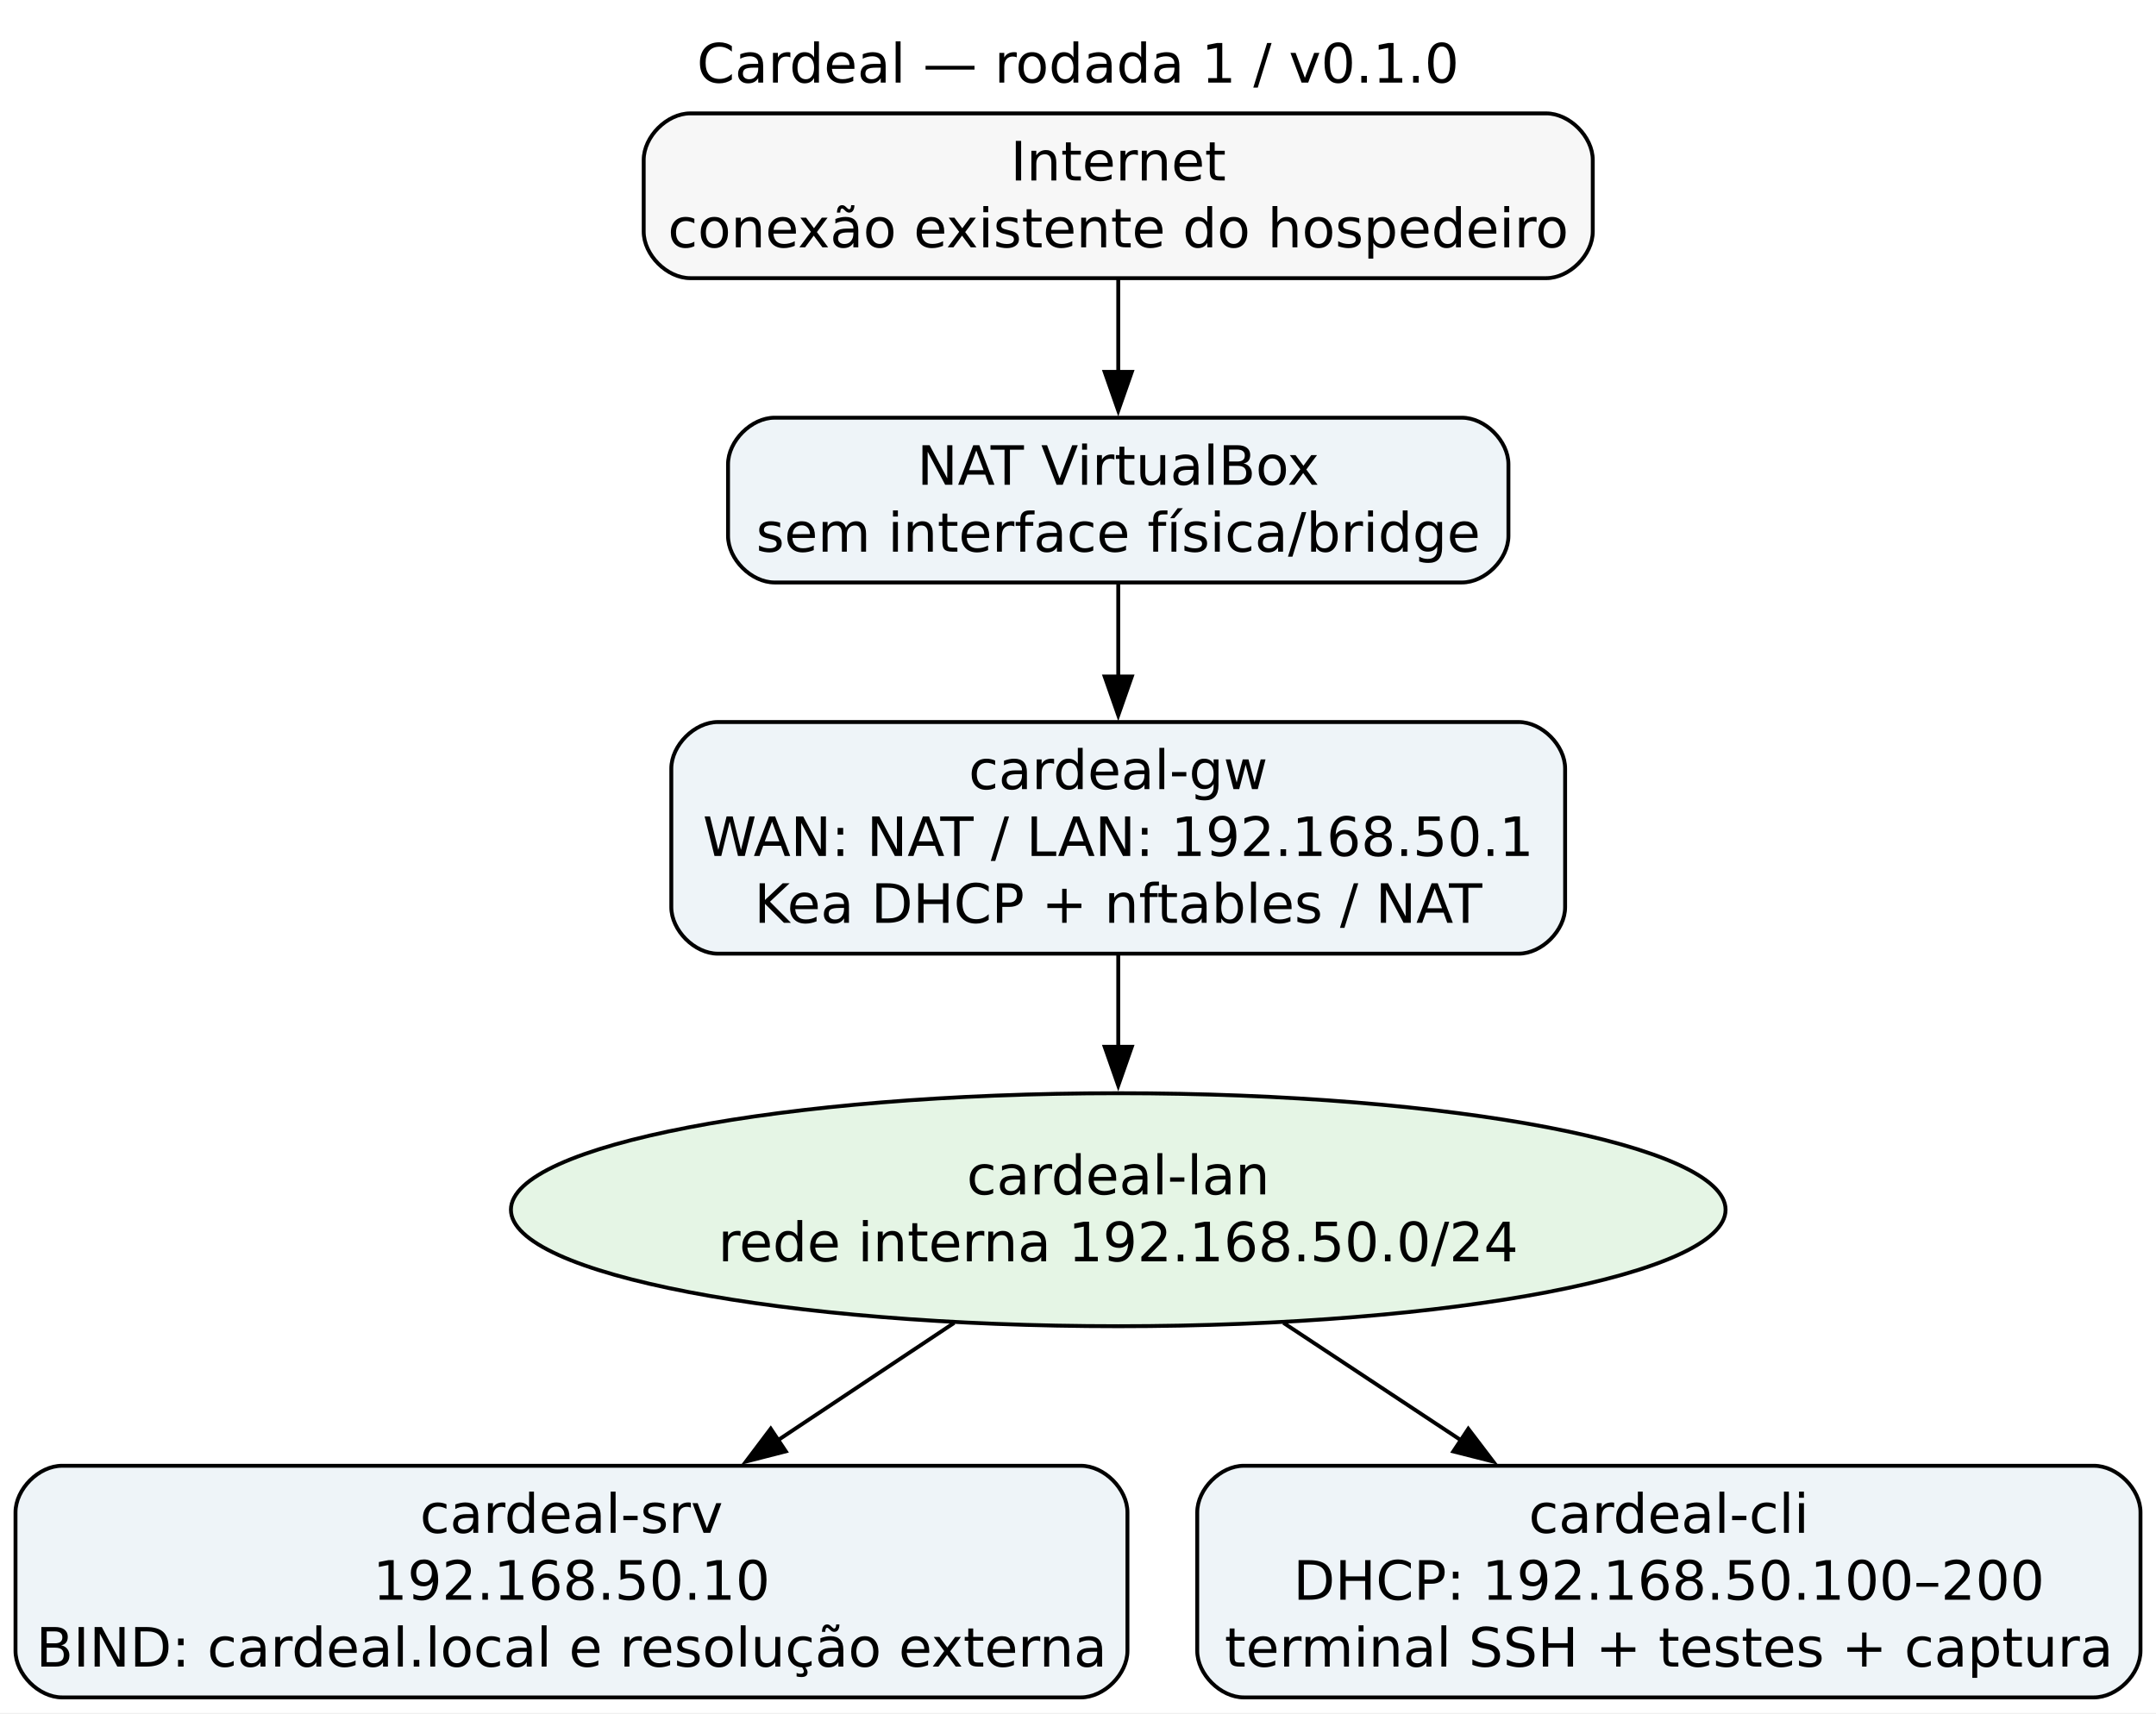
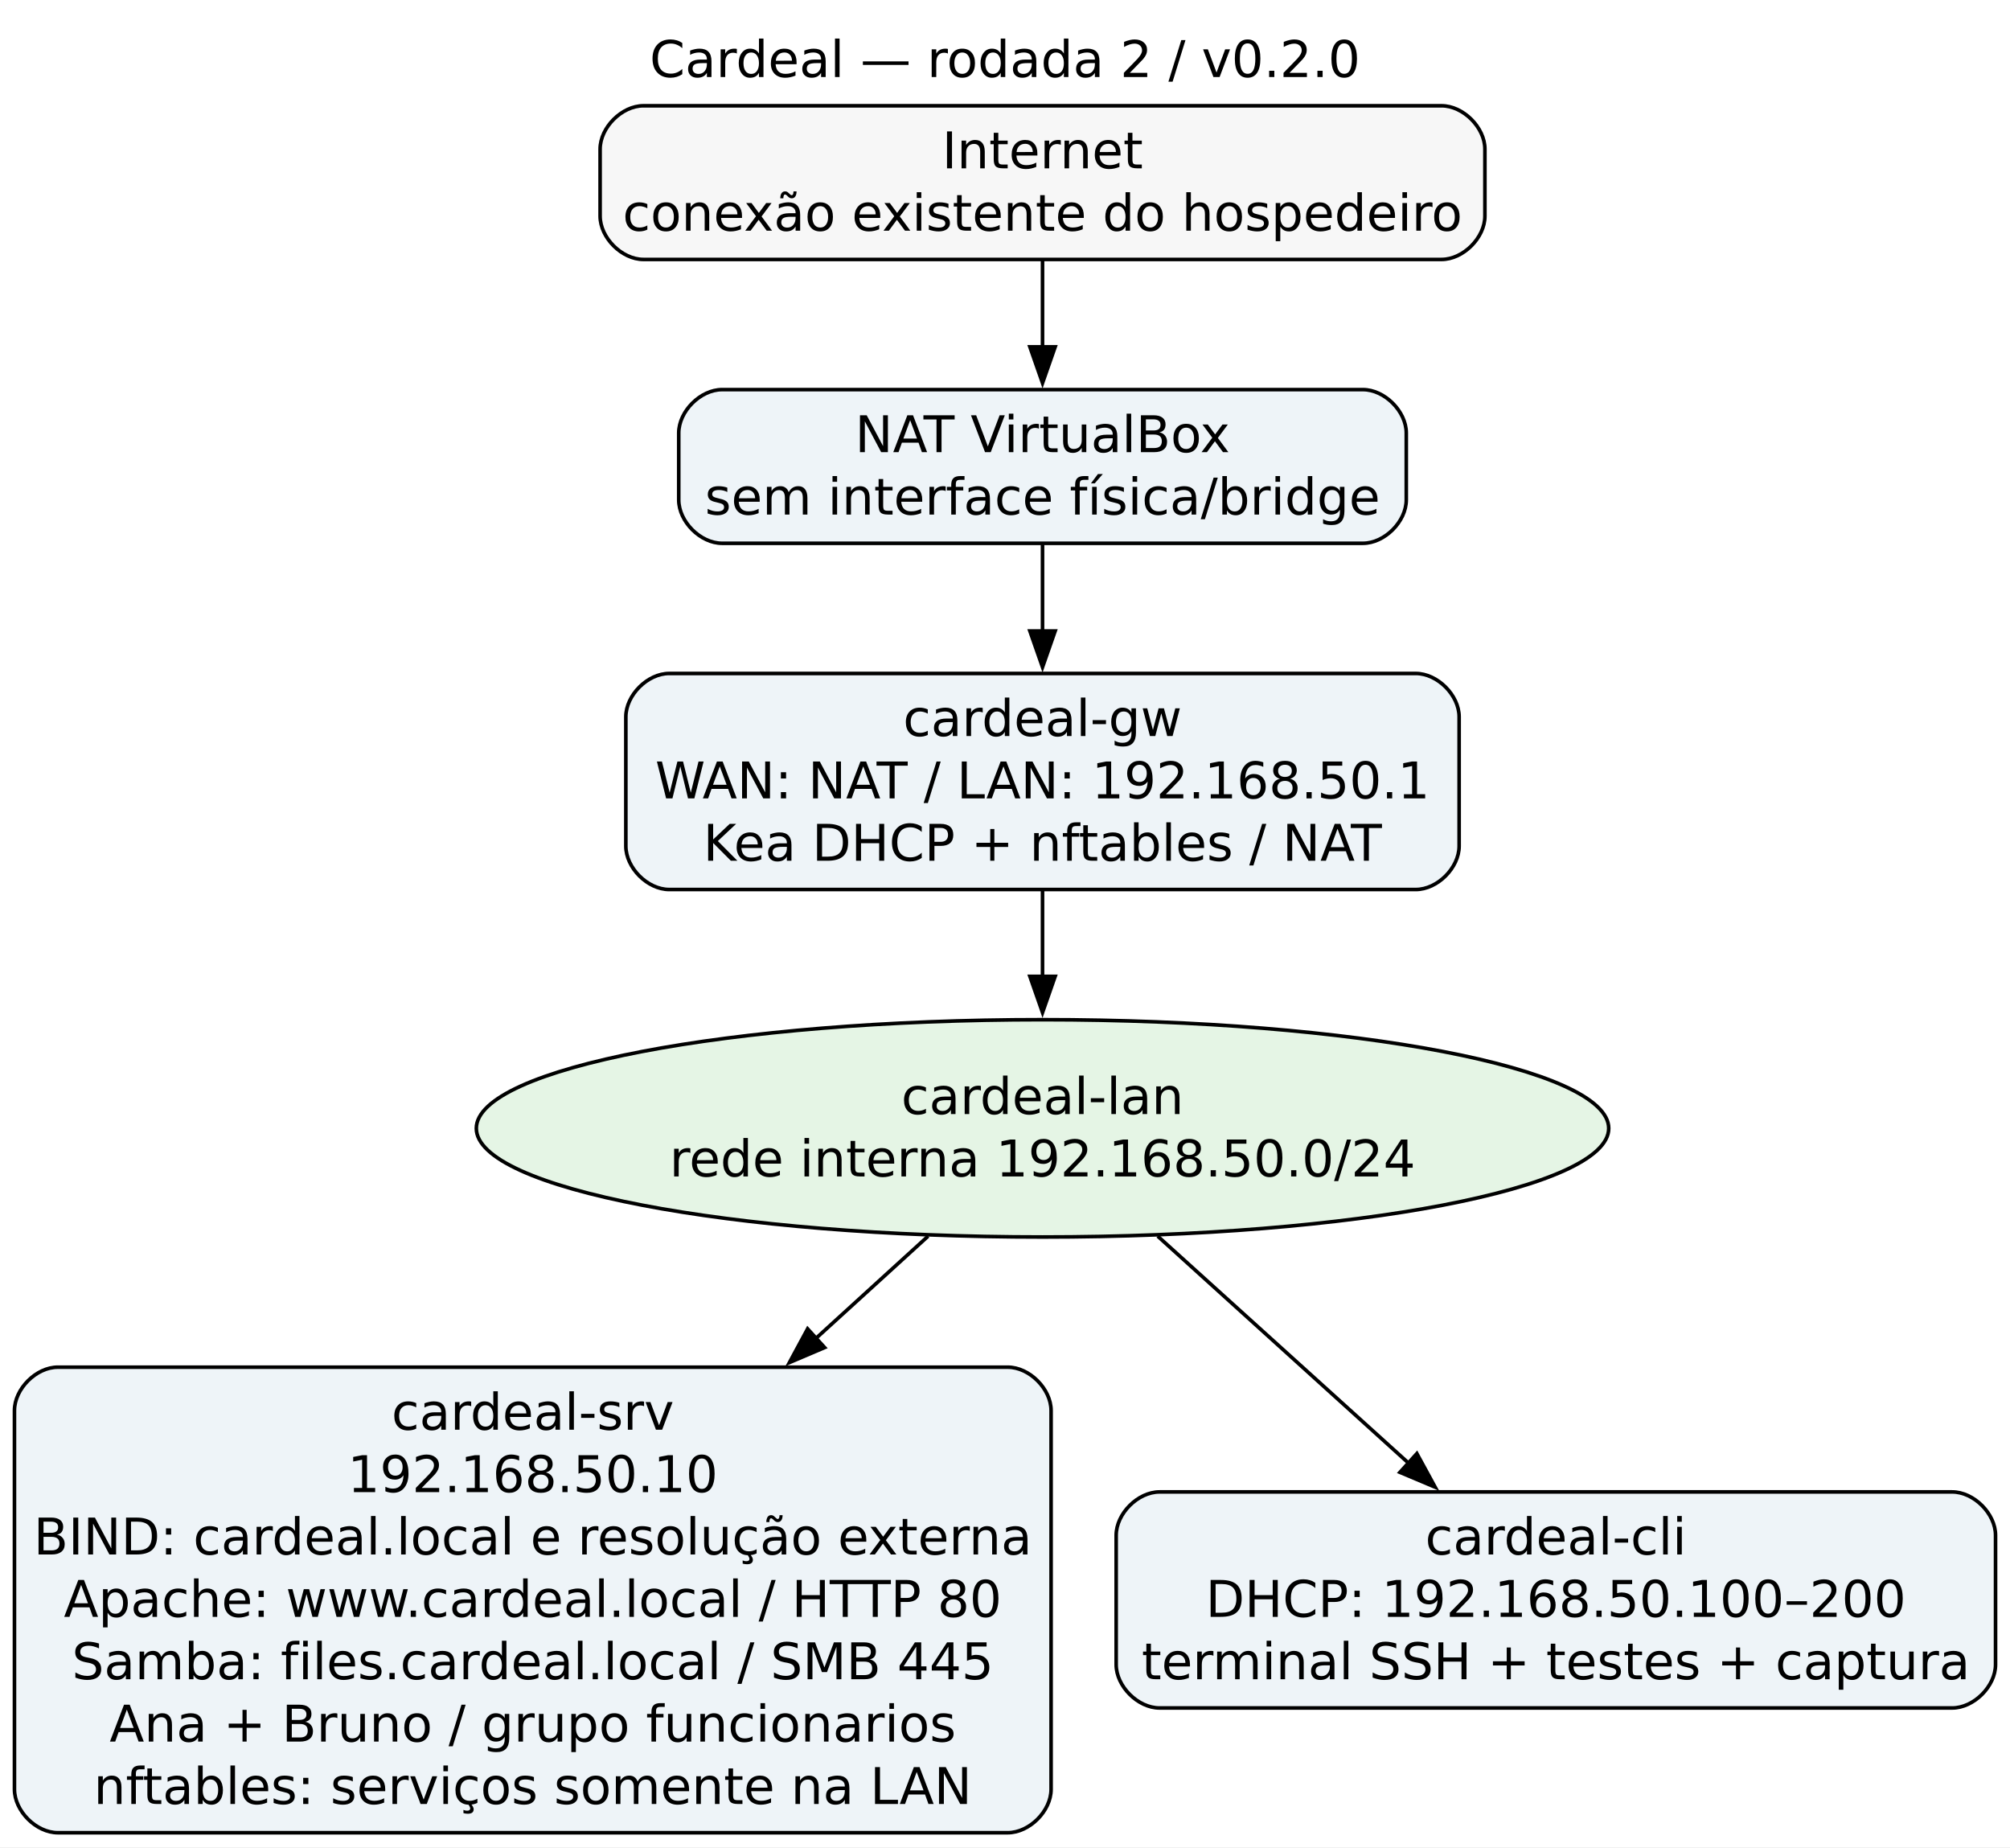
- <svg xmlns="http://www.w3.org/2000/svg" width="556pt" height="442pt" viewBox="0.00 0.00 556.00 442.00">
-   <g id="graph0" class="graph" transform="scale(1 1) rotate(0) translate(4 437.85)">
-     <polygon fill="white" stroke="none" points="-4,4 -4,-437.85 552,-437.85 552,4 -4,4" />
-     <text xml:space="preserve" text-anchor="middle" x="274" y="-416.55" font-family="DejaVu Sans" font-size="14.00">Cardeal — rodada 1 / v0.1.0</text>
+ <svg xmlns="http://www.w3.org/2000/svg" width="556pt" height="511pt" viewBox="0.00 0.00 556.00 511.00">
+   <g id="graph0" class="graph" transform="scale(1 1) rotate(0) translate(4 506.85)">
+     <polygon fill="white" stroke="none" points="-4,4 -4,-506.85 552,-506.85 552,4 -4,4" />
+     <text xml:space="preserve" text-anchor="middle" x="274" y="-485.55" font-family="DejaVu Sans" font-size="14.00">Cardeal — rodada 2 / v0.2.0</text>
    <g id="node1" class="node">
-       <path fill="#f7f7f7" stroke="black" d="M394.75,-408.6C394.75,-408.6 174,-408.6 174,-408.6 168,-408.6 162,-402.6 162,-396.6 162,-396.6 162,-378.1 162,-378.1 162,-372.1 168,-366.1 174,-366.1 174,-366.1 394.75,-366.1 394.75,-366.1 400.75,-366.1 406.75,-372.1 406.75,-378.1 406.75,-378.1 406.75,-396.6 406.75,-396.6 406.75,-402.6 400.75,-408.6 394.75,-408.6" />
-       <text xml:space="preserve" text-anchor="middle" x="284.38" y="-391.3" font-family="DejaVu Sans" font-size="14.00">Internet</text>
-       <text xml:space="preserve" text-anchor="middle" x="284.38" y="-374.05" font-family="DejaVu Sans" font-size="14.00">conexão existente do hospedeiro</text>
+       <path fill="#f7f7f7" stroke="black" d="M394.75,-477.6C394.75,-477.6 174,-477.6 174,-477.6 168,-477.6 162,-471.6 162,-465.6 162,-465.6 162,-447.1 162,-447.1 162,-441.1 168,-435.1 174,-435.1 174,-435.1 394.75,-435.1 394.75,-435.1 400.75,-435.1 406.75,-441.1 406.75,-447.1 406.75,-447.1 406.75,-465.6 406.75,-465.6 406.75,-471.6 400.75,-477.6 394.75,-477.6" />
+       <text xml:space="preserve" text-anchor="middle" x="284.38" y="-460.3" font-family="DejaVu Sans" font-size="14.00">Internet</text>
+       <text xml:space="preserve" text-anchor="middle" x="284.38" y="-443.05" font-family="DejaVu Sans" font-size="14.00">conexão existente do hospedeiro</text>
    </g>
    <g id="node2" class="node">
-       <path fill="#eef4f8" stroke="black" d="M373,-330.1C373,-330.1 195.75,-330.1 195.75,-330.1 189.75,-330.1 183.75,-324.1 183.75,-318.1 183.75,-318.1 183.75,-299.6 183.75,-299.6 183.75,-293.6 189.75,-287.6 195.75,-287.6 195.75,-287.6 373,-287.6 373,-287.6 379,-287.6 385,-293.6 385,-299.6 385,-299.6 385,-318.1 385,-318.1 385,-324.1 379,-330.1 373,-330.1" />
-       <text xml:space="preserve" text-anchor="middle" x="284.38" y="-312.8" font-family="DejaVu Sans" font-size="14.00">NAT VirtualBox</text>
-       <text xml:space="preserve" text-anchor="middle" x="284.38" y="-295.55" font-family="DejaVu Sans" font-size="14.00">sem interface física/bridge</text>
+       <path fill="#eef4f8" stroke="black" d="M373,-399.1C373,-399.1 195.75,-399.1 195.75,-399.1 189.75,-399.1 183.75,-393.1 183.75,-387.1 183.75,-387.1 183.75,-368.6 183.75,-368.6 183.75,-362.6 189.75,-356.6 195.75,-356.6 195.75,-356.6 373,-356.6 373,-356.6 379,-356.6 385,-362.6 385,-368.6 385,-368.6 385,-387.1 385,-387.1 385,-393.1 379,-399.1 373,-399.1" />
+       <text xml:space="preserve" text-anchor="middle" x="284.38" y="-381.8" font-family="DejaVu Sans" font-size="14.00">NAT VirtualBox</text>
+       <text xml:space="preserve" text-anchor="middle" x="284.38" y="-364.55" font-family="DejaVu Sans" font-size="14.00">sem interface física/bridge</text>
    </g>
    <g id="edge1" class="edge">
-       <path fill="none" stroke="black" d="M284.38,-365.85C284.38,-358.48 284.38,-349.97 284.38,-341.85" />
-       <polygon fill="black" stroke="black" points="287.88,-341.92 284.38,-331.92 280.88,-341.92 287.88,-341.92" />
+       <path fill="none" stroke="black" d="M284.38,-434.85C284.38,-427.48 284.38,-418.97 284.38,-410.85" />
+       <polygon fill="black" stroke="black" points="287.88,-410.92 284.38,-400.92 280.88,-410.92 287.88,-410.92" />
    </g>
    <g id="node3" class="node">
-       <path fill="#eef4f8" stroke="black" d="M387.62,-251.6C387.62,-251.6 181.12,-251.6 181.12,-251.6 175.12,-251.6 169.12,-245.6 169.12,-239.6 169.12,-239.6 169.12,-203.85 169.12,-203.85 169.12,-197.85 175.12,-191.85 181.12,-191.85 181.12,-191.85 387.62,-191.85 387.62,-191.85 393.62,-191.85 399.62,-197.85 399.62,-203.85 399.62,-203.85 399.62,-239.6 399.62,-239.6 399.62,-245.6 393.62,-251.6 387.62,-251.6" />
-       <text xml:space="preserve" text-anchor="middle" x="284.38" y="-234.3" font-family="DejaVu Sans" font-size="14.00">cardeal-gw</text>
-       <text xml:space="preserve" text-anchor="middle" x="284.38" y="-217.05" font-family="DejaVu Sans" font-size="14.00">WAN: NAT / LAN: 192.168.50.1</text>
-       <text xml:space="preserve" text-anchor="middle" x="284.38" y="-199.8" font-family="DejaVu Sans" font-size="14.00">Kea DHCP + nftables / NAT</text>
+       <path fill="#eef4f8" stroke="black" d="M387.62,-320.6C387.62,-320.6 181.12,-320.6 181.12,-320.6 175.12,-320.6 169.12,-314.6 169.12,-308.6 169.12,-308.6 169.12,-272.85 169.12,-272.85 169.12,-266.85 175.12,-260.85 181.12,-260.85 181.12,-260.85 387.62,-260.85 387.62,-260.85 393.62,-260.85 399.62,-266.85 399.62,-272.85 399.62,-272.85 399.62,-308.6 399.62,-308.6 399.62,-314.6 393.62,-320.6 387.62,-320.6" />
+       <text xml:space="preserve" text-anchor="middle" x="284.38" y="-303.3" font-family="DejaVu Sans" font-size="14.00">cardeal-gw</text>
+       <text xml:space="preserve" text-anchor="middle" x="284.38" y="-286.05" font-family="DejaVu Sans" font-size="14.00">WAN: NAT / LAN: 192.168.50.1</text>
+       <text xml:space="preserve" text-anchor="middle" x="284.38" y="-268.8" font-family="DejaVu Sans" font-size="14.00">Kea DHCP + nftables / NAT</text>
    </g>
    <g id="edge2" class="edge">
-       <path fill="none" stroke="black" d="M284.38,-287.25C284.38,-279.94 284.38,-271.44 284.38,-263.06" />
-       <polygon fill="black" stroke="black" points="287.88,-263.34 284.38,-253.34 280.88,-263.34 287.88,-263.34" />
+       <path fill="none" stroke="black" d="M284.38,-356.25C284.38,-348.94 284.38,-340.44 284.38,-332.06" />
+       <polygon fill="black" stroke="black" points="287.88,-332.34 284.38,-322.34 280.88,-332.34 287.88,-332.34" />
    </g>
    <g id="node4" class="node">
-       <ellipse fill="#e5f5e5" stroke="black" cx="284.38" cy="-125.8" rx="156.62" ry="30.05" />
-       <text xml:space="preserve" text-anchor="middle" x="284.38" y="-129.75" font-family="DejaVu Sans" font-size="14.00">cardeal-lan</text>
-       <text xml:space="preserve" text-anchor="middle" x="284.38" y="-112.5" font-family="DejaVu Sans" font-size="14.00">rede interna 192.168.50.0/24</text>
+       <ellipse fill="#e5f5e5" stroke="black" cx="284.38" cy="-194.8" rx="156.62" ry="30.05" />
+       <text xml:space="preserve" text-anchor="middle" x="284.38" y="-198.75" font-family="DejaVu Sans" font-size="14.00">cardeal-lan</text>
+       <text xml:space="preserve" text-anchor="middle" x="284.38" y="-181.5" font-family="DejaVu Sans" font-size="14.00">rede interna 192.168.50.0/24</text>
    </g>
    <g id="edge3" class="edge">
-       <path fill="none" stroke="black" d="M284.38,-191.52C284.38,-184 284.38,-175.76 284.38,-167.76" />
-       <polygon fill="black" stroke="black" points="287.88,-167.83 284.38,-157.83 280.88,-167.83 287.88,-167.83" />
+       <path fill="none" stroke="black" d="M284.38,-260.52C284.38,-253 284.38,-244.76 284.38,-236.76" />
+       <polygon fill="black" stroke="black" points="287.88,-236.83 284.38,-226.83 280.88,-236.83 287.88,-236.83" />
    </g>
    <g id="node5" class="node">
-       <path fill="#eef4f8" stroke="black" d="M274.75,-59.75C274.75,-59.75 12,-59.75 12,-59.75 6,-59.75 0,-53.75 0,-47.75 0,-47.75 0,-12 0,-12 0,-6 6,0 12,0 12,0 274.75,0 274.75,0 280.75,0 286.75,-6 286.75,-12 286.75,-12 286.75,-47.75 286.75,-47.75 286.75,-53.75 280.75,-59.75 274.75,-59.75" />
-       <text xml:space="preserve" text-anchor="middle" x="143.38" y="-42.45" font-family="DejaVu Sans" font-size="14.00">cardeal-srv</text>
-       <text xml:space="preserve" text-anchor="middle" x="143.38" y="-25.2" font-family="DejaVu Sans" font-size="14.00">192.168.50.10</text>
-       <text xml:space="preserve" text-anchor="middle" x="143.38" y="-7.95" font-family="DejaVu Sans" font-size="14.00">BIND: cardeal.local e resolução externa</text>
+       <path fill="#eef4f8" stroke="black" d="M274.75,-128.75C274.75,-128.75 12,-128.75 12,-128.75 6,-128.75 0,-122.75 0,-116.75 0,-116.75 0,-12 0,-12 0,-6 6,0 12,0 12,0 274.75,0 274.75,0 280.75,0 286.75,-6 286.75,-12 286.75,-12 286.75,-116.75 286.75,-116.75 286.75,-122.75 280.75,-128.75 274.75,-128.75" />
+       <text xml:space="preserve" text-anchor="middle" x="143.38" y="-111.45" font-family="DejaVu Sans" font-size="14.00">cardeal-srv</text>
+       <text xml:space="preserve" text-anchor="middle" x="143.38" y="-94.2" font-family="DejaVu Sans" font-size="14.00">192.168.50.10</text>
+       <text xml:space="preserve" text-anchor="middle" x="143.38" y="-76.95" font-family="DejaVu Sans" font-size="14.00">BIND: cardeal.local e resolução externa</text>
+       <text xml:space="preserve" text-anchor="middle" x="143.38" y="-59.7" font-family="DejaVu Sans" font-size="14.00">Apache: www.cardeal.local / HTTP 80</text>
+       <text xml:space="preserve" text-anchor="middle" x="143.38" y="-42.45" font-family="DejaVu Sans" font-size="14.00">Samba: files.cardeal.local / SMB 445</text>
+       <text xml:space="preserve" text-anchor="middle" x="143.38" y="-25.2" font-family="DejaVu Sans" font-size="14.00">Ana + Bruno / grupo funcionarios</text>
+       <text xml:space="preserve" text-anchor="middle" x="143.38" y="-7.95" font-family="DejaVu Sans" font-size="14.00">nftables: serviços somente na LAN</text>
    </g>
    <g id="edge4" class="edge">
-       <path fill="none" stroke="black" d="M242.07,-96.62C227.69,-87.04 211.45,-76.22 196.34,-66.16" />
-       <polygon fill="black" stroke="black" points="198.64,-63.48 188.38,-60.85 194.76,-69.31 198.64,-63.48" />
+       <path fill="none" stroke="black" d="M252.73,-164.98C243.35,-156.44 232.63,-146.67 221.66,-136.68" />
+       <polygon fill="black" stroke="black" points="224.11,-134.18 214.36,-130.03 219.4,-139.35 224.11,-134.18" />
    </g>
    <g id="node6" class="node">
-       <path fill="#eef4f8" stroke="black" d="M536,-59.75C536,-59.75 316.75,-59.75 316.75,-59.75 310.75,-59.75 304.75,-53.75 304.75,-47.75 304.75,-47.75 304.75,-12 304.75,-12 304.75,-6 310.75,0 316.75,0 316.75,0 536,0 536,0 542,0 548,-6 548,-12 548,-12 548,-47.75 548,-47.75 548,-53.75 542,-59.75 536,-59.75" />
-       <text xml:space="preserve" text-anchor="middle" x="426.38" y="-42.45" font-family="DejaVu Sans" font-size="14.00">cardeal-cli</text>
-       <text xml:space="preserve" text-anchor="middle" x="426.38" y="-25.2" font-family="DejaVu Sans" font-size="14.00">DHCP: 192.168.50.100–200</text>
-       <text xml:space="preserve" text-anchor="middle" x="426.38" y="-7.95" font-family="DejaVu Sans" font-size="14.00">terminal SSH + testes + captura</text>
+       <path fill="#eef4f8" stroke="black" d="M536,-94.25C536,-94.25 316.75,-94.25 316.75,-94.25 310.75,-94.25 304.75,-88.25 304.75,-82.25 304.75,-82.25 304.75,-46.5 304.75,-46.5 304.75,-40.5 310.75,-34.5 316.75,-34.5 316.75,-34.5 536,-34.5 536,-34.5 542,-34.5 548,-40.5 548,-46.5 548,-46.5 548,-82.25 548,-82.25 548,-88.25 542,-94.25 536,-94.25" />
+       <text xml:space="preserve" text-anchor="middle" x="426.38" y="-76.95" font-family="DejaVu Sans" font-size="14.00">cardeal-cli</text>
+       <text xml:space="preserve" text-anchor="middle" x="426.38" y="-59.7" font-family="DejaVu Sans" font-size="14.00">DHCP: 192.168.50.100–200</text>
+       <text xml:space="preserve" text-anchor="middle" x="426.38" y="-42.45" font-family="DejaVu Sans" font-size="14.00">terminal SSH + testes + captura</text>
    </g>
    <g id="edge5" class="edge">
-       <path fill="none" stroke="black" d="M326.98,-96.62C341.46,-87.04 357.82,-76.22 373.03,-66.16" />
-       <polygon fill="black" stroke="black" points="374.65,-69.28 381.06,-60.85 370.79,-63.45 374.65,-69.28" />
+       <path fill="none" stroke="black" d="M316.24,-164.98C336.74,-146.44 363.58,-122.17 385.62,-102.23" />
+       <polygon fill="black" stroke="black" points="387.93,-104.86 393,-95.56 383.24,-99.67 387.93,-104.86" />
    </g>
  </g>
</svg>
